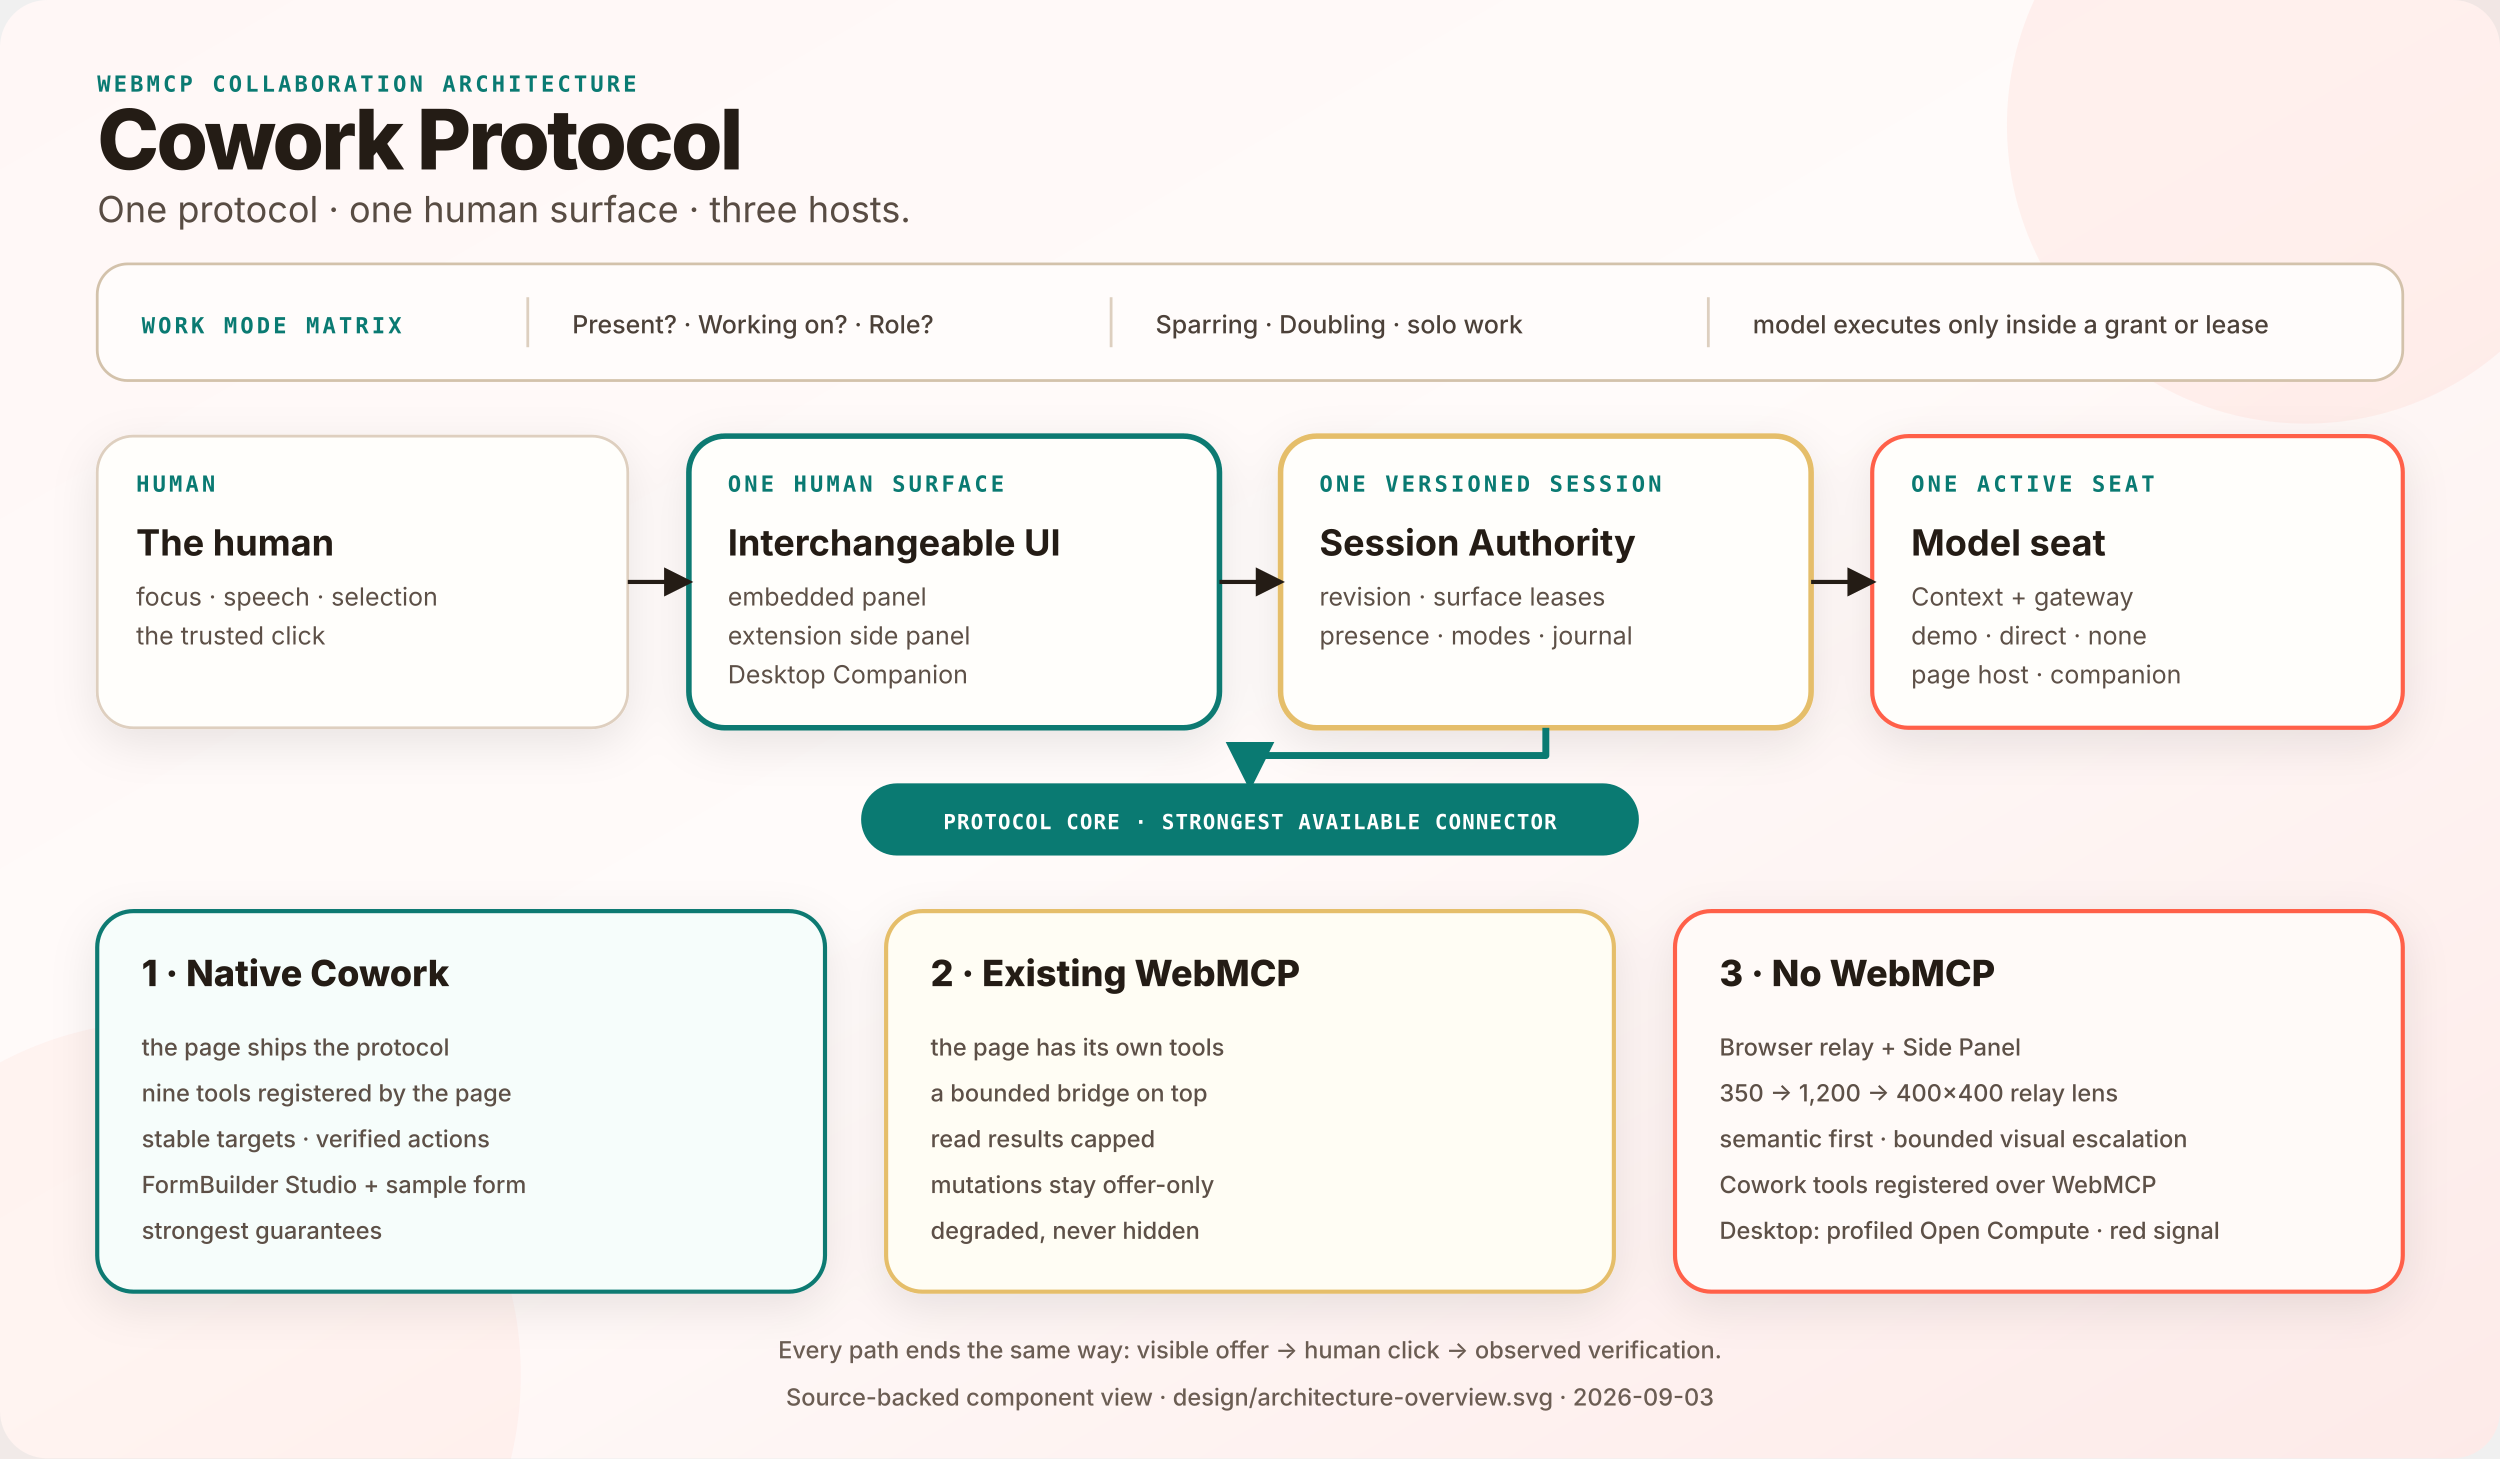
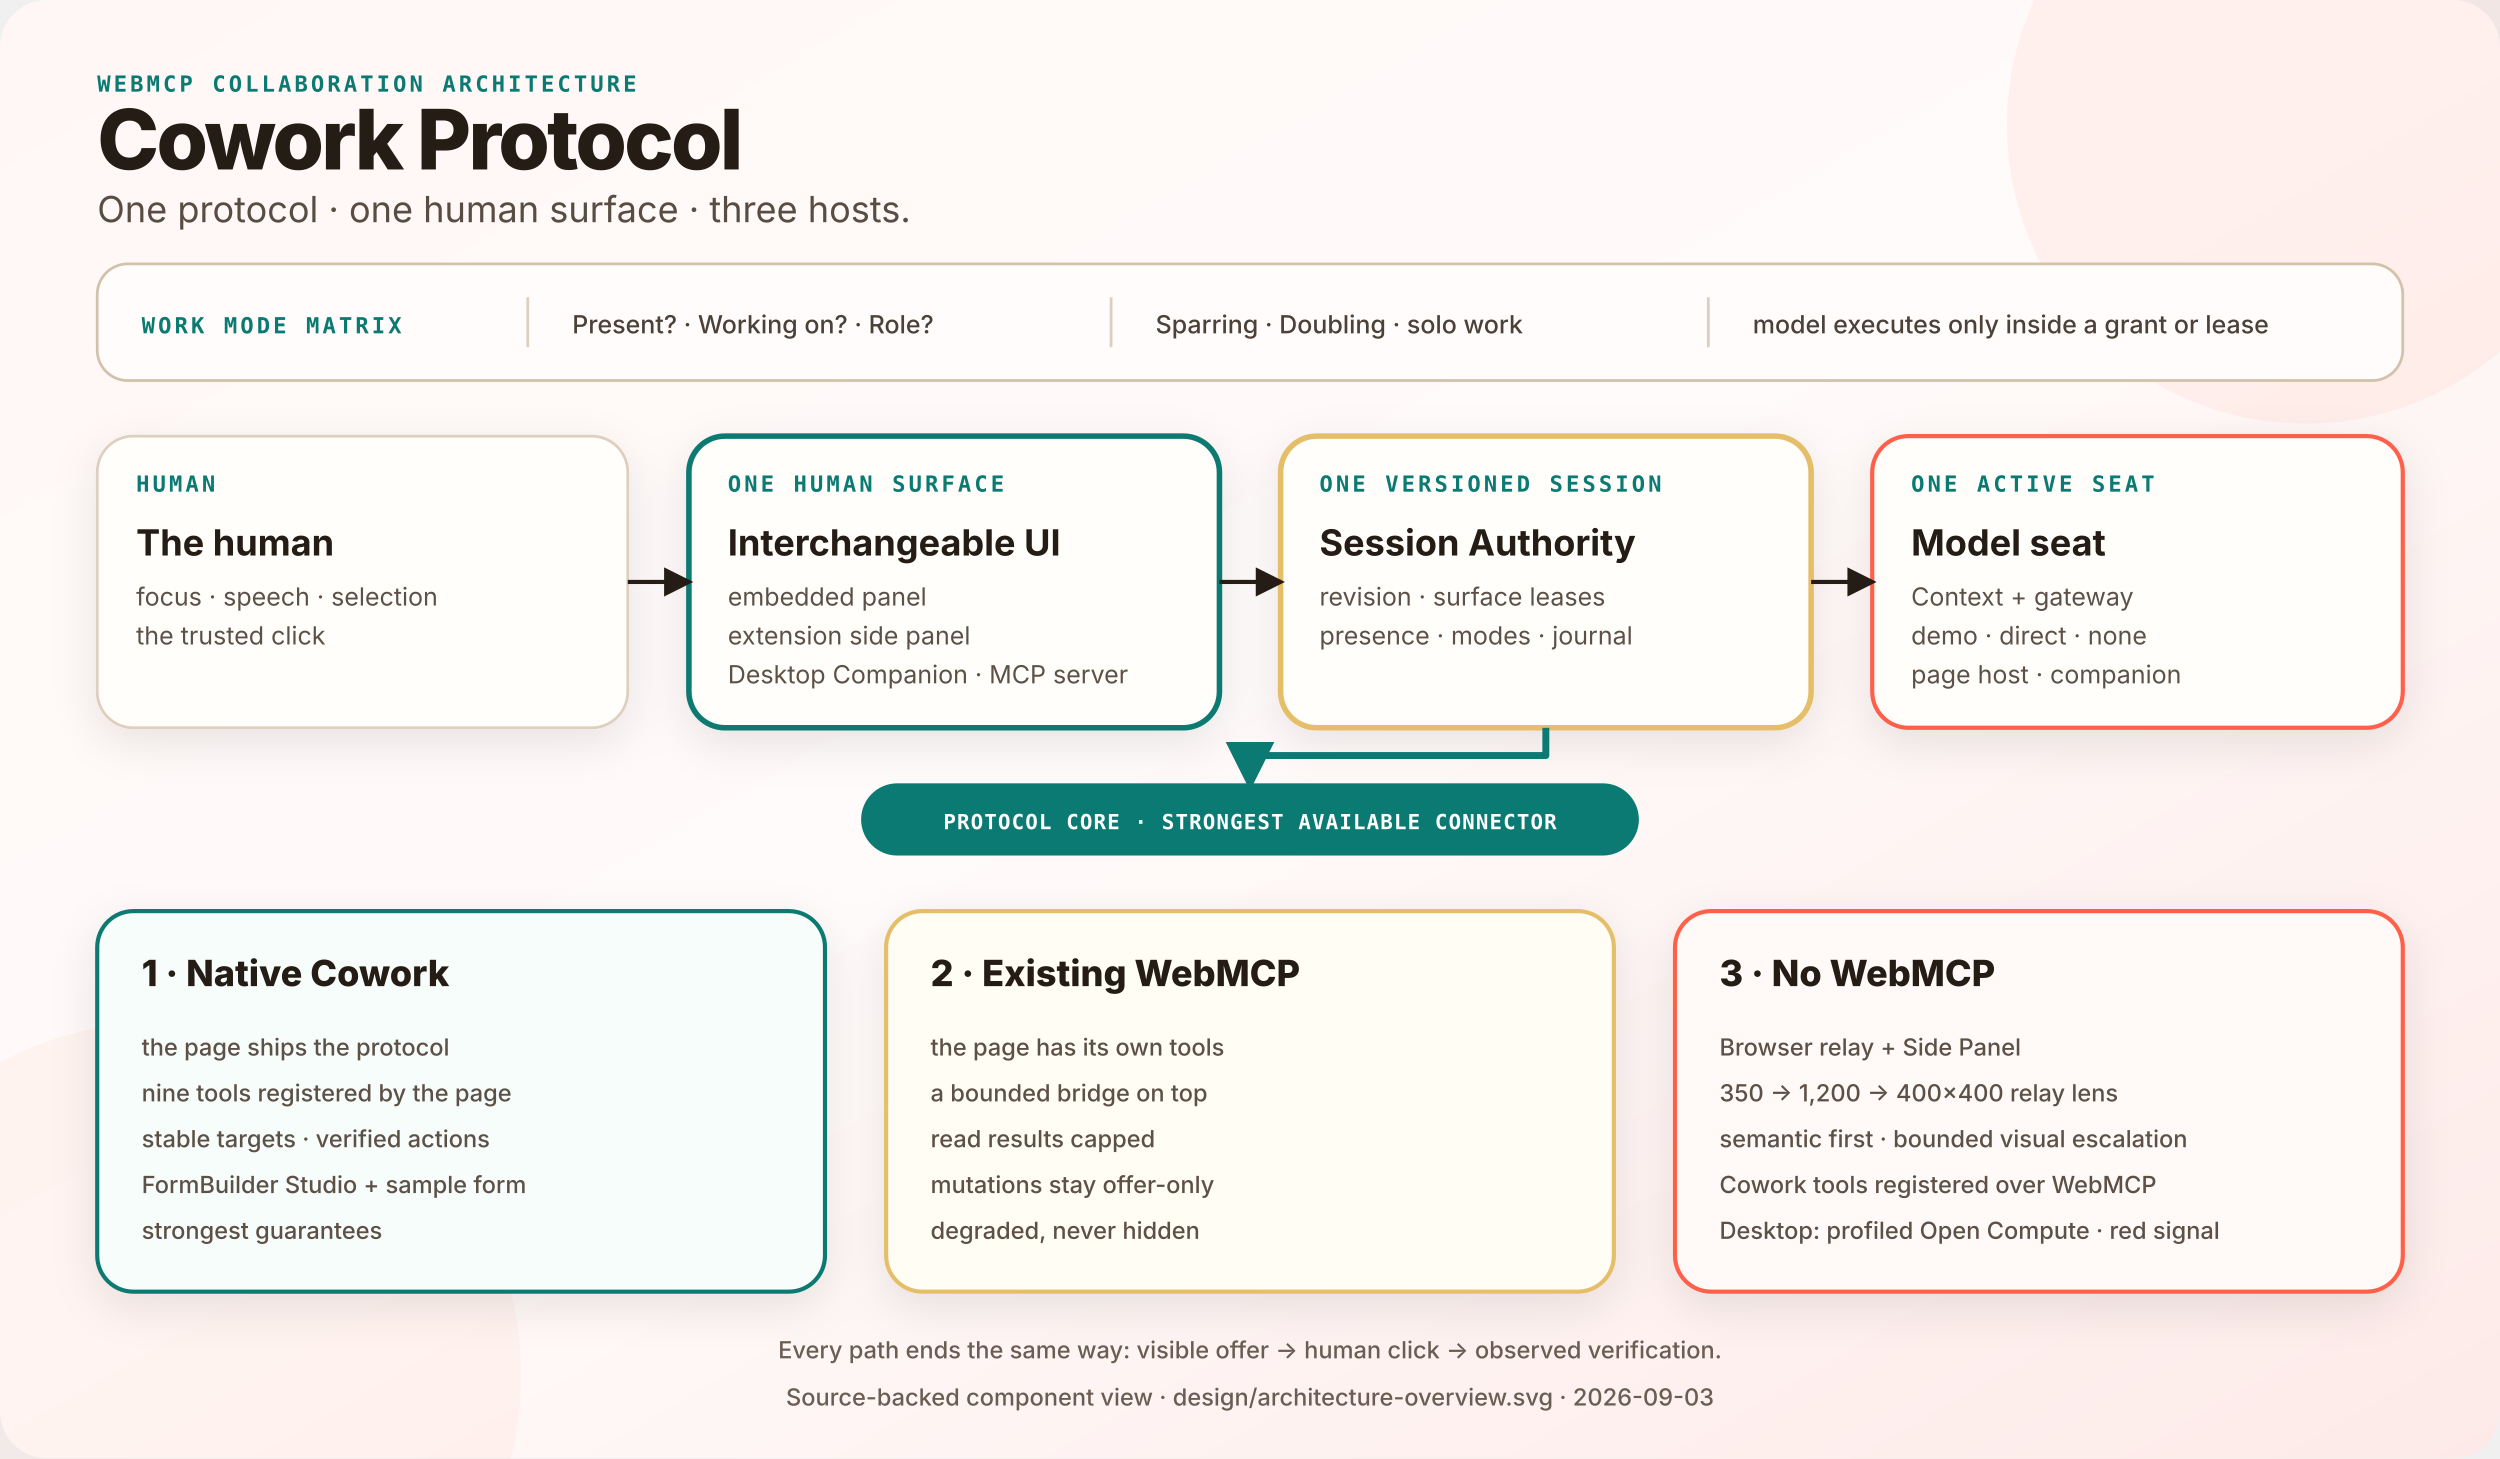
<svg xmlns="http://www.w3.org/2000/svg" width="1800" height="1050" viewBox="0 0 1800 1050" role="img" aria-labelledby="title description">
  <defs>
    <linearGradient id="background" x1="0" y1="0" x2="1" y2="1">
      <stop offset="0" stop-color="#fff7f6" />
      <stop offset="0.48" stop-color="#fffbfa" />
      <stop offset="1" stop-color="#fdeae8" />
    </linearGradient>
    <filter id="shadow" x="-20%" y="-20%" width="140%" height="150%">
      <feDropShadow dx="0" dy="10" stdDeviation="16" flood-color="#241c15" flood-opacity="0.09" />
    </filter>
    <marker id="arrow-dark" viewBox="0 0 10 10" refX="8.5" refY="5" markerWidth="7" markerHeight="7" orient="auto-start-reverse">
      <path d="M 0 0 L 10 5 L 0 10 z" fill="#241c15" />
    </marker>
    <marker id="arrow-teal" viewBox="0 0 10 10" refX="8.5" refY="5" markerWidth="7" markerHeight="7" orient="auto-start-reverse">
      <path d="M 0 0 L 10 5 L 0 10 z" fill="#0a7a72" />
    </marker>
    <style>
      .title { font: 800 60px Inter, system-ui, -apple-system, "Segoe UI", sans-serif; fill: #241c15; letter-spacing: -2px; }
      .subtitle { font: 400 26px Inter, system-ui, -apple-system, "Segoe UI", sans-serif; fill: #584c43; }
      .eyebrow { font: 800 16px ui-monospace, "SFMono-Regular", Consolas, monospace; letter-spacing: 2.2px; fill: #0a7a72; }
      .card-title { font: 750 26px Inter, system-ui, -apple-system, "Segoe UI", sans-serif; fill: #241c15; }
      .card-copy { font: 400 18px Inter, system-ui, -apple-system, "Segoe UI", sans-serif; fill: #5d5047; }
      .path-title { font: 800 26px Inter, system-ui, -apple-system, "Segoe UI", sans-serif; fill: #241c15; }
      .path-copy { font: 500 17px Inter, system-ui, -apple-system, "Segoe UI", sans-serif; fill: #5d5047; }
      .mode-copy { font: 500 18px Inter, system-ui, -apple-system, "Segoe UI", sans-serif; fill: #4c4139; }
      .chip { font: 800 15px ui-monospace, "SFMono-Regular", Consolas, monospace; letter-spacing: 0.8px; }
      .footnote { font: 500 17px Inter, system-ui, -apple-system, "Segoe UI", sans-serif; fill: #6b5d53; }
    </style>
  </defs>
  <rect width="1800" height="1050" rx="34" fill="url(#background)" />
  <circle cx="1660" cy="90" r="215" fill="#ff8f7d" opacity="0.10" />
  <circle cx="120" cy="990" r="255" fill="#ff604a" opacity="0.05" />
  <text x="70" y="66" class="eyebrow">WEBMCP COLLABORATION ARCHITECTURE</text>
  <text x="70" y="122" class="title">Cowork Protocol</text>
  <text x="70" y="160" class="subtitle">One protocol · one human surface · three hosts.</text>
  <rect x="70" y="190" width="1660" height="84" rx="22" fill="#fffcfb" stroke="#d3c2ab" stroke-width="2" />
  <text x="102" y="240" class="eyebrow">WORK MODE MATRIX</text>
  <path d="M380 214 V250" stroke="#ddcfbf" stroke-width="2" />
  <text x="412" y="240" class="mode-copy">Present? · Working on? · Role?</text>
  <path d="M800 214 V250" stroke="#ddcfbf" stroke-width="2" />
  <text x="832" y="240" class="mode-copy">Sparring · Doubling · solo work</text>
  <path d="M1230 214 V250" stroke="#ddcfbf" stroke-width="2" />
  <text x="1262" y="240" class="mode-copy">model executes only inside a grant or lease</text>
  <g filter="url(#shadow)">
    <rect x="70" y="314" width="382" height="210" rx="26" fill="#fffefb" stroke="#decfbf" stroke-width="2" />
    <rect x="496" y="314" width="382" height="210" rx="26" fill="#fffefb" stroke="#0a7a72" stroke-width="4" />
    <rect x="922" y="314" width="382" height="210" rx="26" fill="#fffefb" stroke="#e5be6b" stroke-width="4" />
    <rect x="1348" y="314" width="382" height="210" rx="26" fill="#fffefb" stroke="#ff604a" stroke-width="3" />
  </g>
  <text x="98" y="354" class="eyebrow">HUMAN</text>
  <text x="98" y="400" class="card-title">The human</text>
  <text x="98" y="436" class="card-copy">focus · speech · selection</text>
  <text x="98" y="464" class="card-copy">the trusted click</text>
  <text x="524" y="354" class="eyebrow">ONE HUMAN SURFACE</text>
  <text x="524" y="400" class="card-title">Interchangeable UI</text>
  <text x="524" y="436" class="card-copy">embedded panel</text>
  <text x="524" y="464" class="card-copy">extension side panel</text>
-   <text x="524" y="492" class="card-copy">Desktop Companion</text>
+   <text x="524" y="492" class="card-copy">Desktop Companion · MCP server</text>
  <text x="950" y="354" class="eyebrow">ONE VERSIONED SESSION</text>
  <text x="950" y="400" class="card-title">Session Authority</text>
  <text x="950" y="436" class="card-copy">revision · surface leases</text>
  <text x="950" y="464" class="card-copy">presence · modes · journal</text>
  <text x="1376" y="354" class="eyebrow">ONE ACTIVE SEAT</text>
  <text x="1376" y="400" class="card-title">Model seat</text>
  <text x="1376" y="436" class="card-copy">Context + gateway</text>
  <text x="1376" y="464" class="card-copy">demo · direct · none</text>
  <text x="1376" y="492" class="card-copy">page host · companion</text>
  <path d="M452 419 H496" stroke="#241c15" stroke-width="3" marker-end="url(#arrow-dark)" />
  <path d="M878 419 H922" stroke="#241c15" stroke-width="3" marker-end="url(#arrow-dark)" />
  <path d="M1304 419 H1348" stroke="#241c15" stroke-width="3" marker-end="url(#arrow-dark)" />
  <path d="M1113 524 V544 H900 V564" fill="none" stroke="#0a7a72" stroke-width="5" stroke-linejoin="round" marker-end="url(#arrow-teal)" />
  <rect x="620" y="564" width="560" height="52" rx="26" fill="#0a7a72" />
  <text x="900" y="597" text-anchor="middle" class="chip" fill="#ffffff">PROTOCOL CORE · STRONGEST AVAILABLE CONNECTOR</text>
  <g filter="url(#shadow)">
    <rect x="70" y="656" width="524" height="274" rx="26" fill="#f6fdfb" stroke="#0a7a72" stroke-width="3" />
    <rect x="638" y="656" width="524" height="274" rx="26" fill="#fffdf4" stroke="#e5be6b" stroke-width="3" />
    <rect x="1206" y="656" width="524" height="274" rx="26" fill="#fffaf8" stroke="#ff604a" stroke-width="3" />
  </g>
  <text x="102" y="710" class="path-title">1 · Native Cowork</text>
  <text x="102" y="760" class="path-copy">the page ships the protocol</text>
  <text x="102" y="793" class="path-copy">nine tools registered by the page</text>
  <text x="102" y="826" class="path-copy">stable targets · verified actions</text>
  <text x="102" y="859" class="path-copy">FormBuilder Studio + sample form</text>
  <text x="102" y="892" class="path-copy">strongest guarantees</text>
  <text x="670" y="710" class="path-title">2 · Existing WebMCP</text>
  <text x="670" y="760" class="path-copy">the page has its own tools</text>
  <text x="670" y="793" class="path-copy">a bounded bridge on top</text>
  <text x="670" y="826" class="path-copy">read results capped</text>
  <text x="670" y="859" class="path-copy">mutations stay offer-only</text>
  <text x="670" y="892" class="path-copy">degraded, never hidden</text>
  <text x="1238" y="710" class="path-title">3 · No WebMCP</text>
  <text x="1238" y="760" class="path-copy">Browser relay + Side Panel</text>
  <text x="1238" y="793" class="path-copy">350 → 1,200 → 400×400 relay lens</text>
  <text x="1238" y="826" class="path-copy">semantic first · bounded visual escalation</text>
  <text x="1238" y="859" class="path-copy">Cowork tools registered over WebMCP</text>
  <text x="1238" y="892" class="path-copy">Desktop: profiled Open Compute · red signal</text>
  <text x="900" y="978" text-anchor="middle" class="footnote">Every path ends the same way: visible offer → human click → observed verification.</text>
  <text x="900" y="1012" text-anchor="middle" class="footnote">Source-backed component view · design/architecture-overview.svg · 2026-09-03</text>
</svg>
